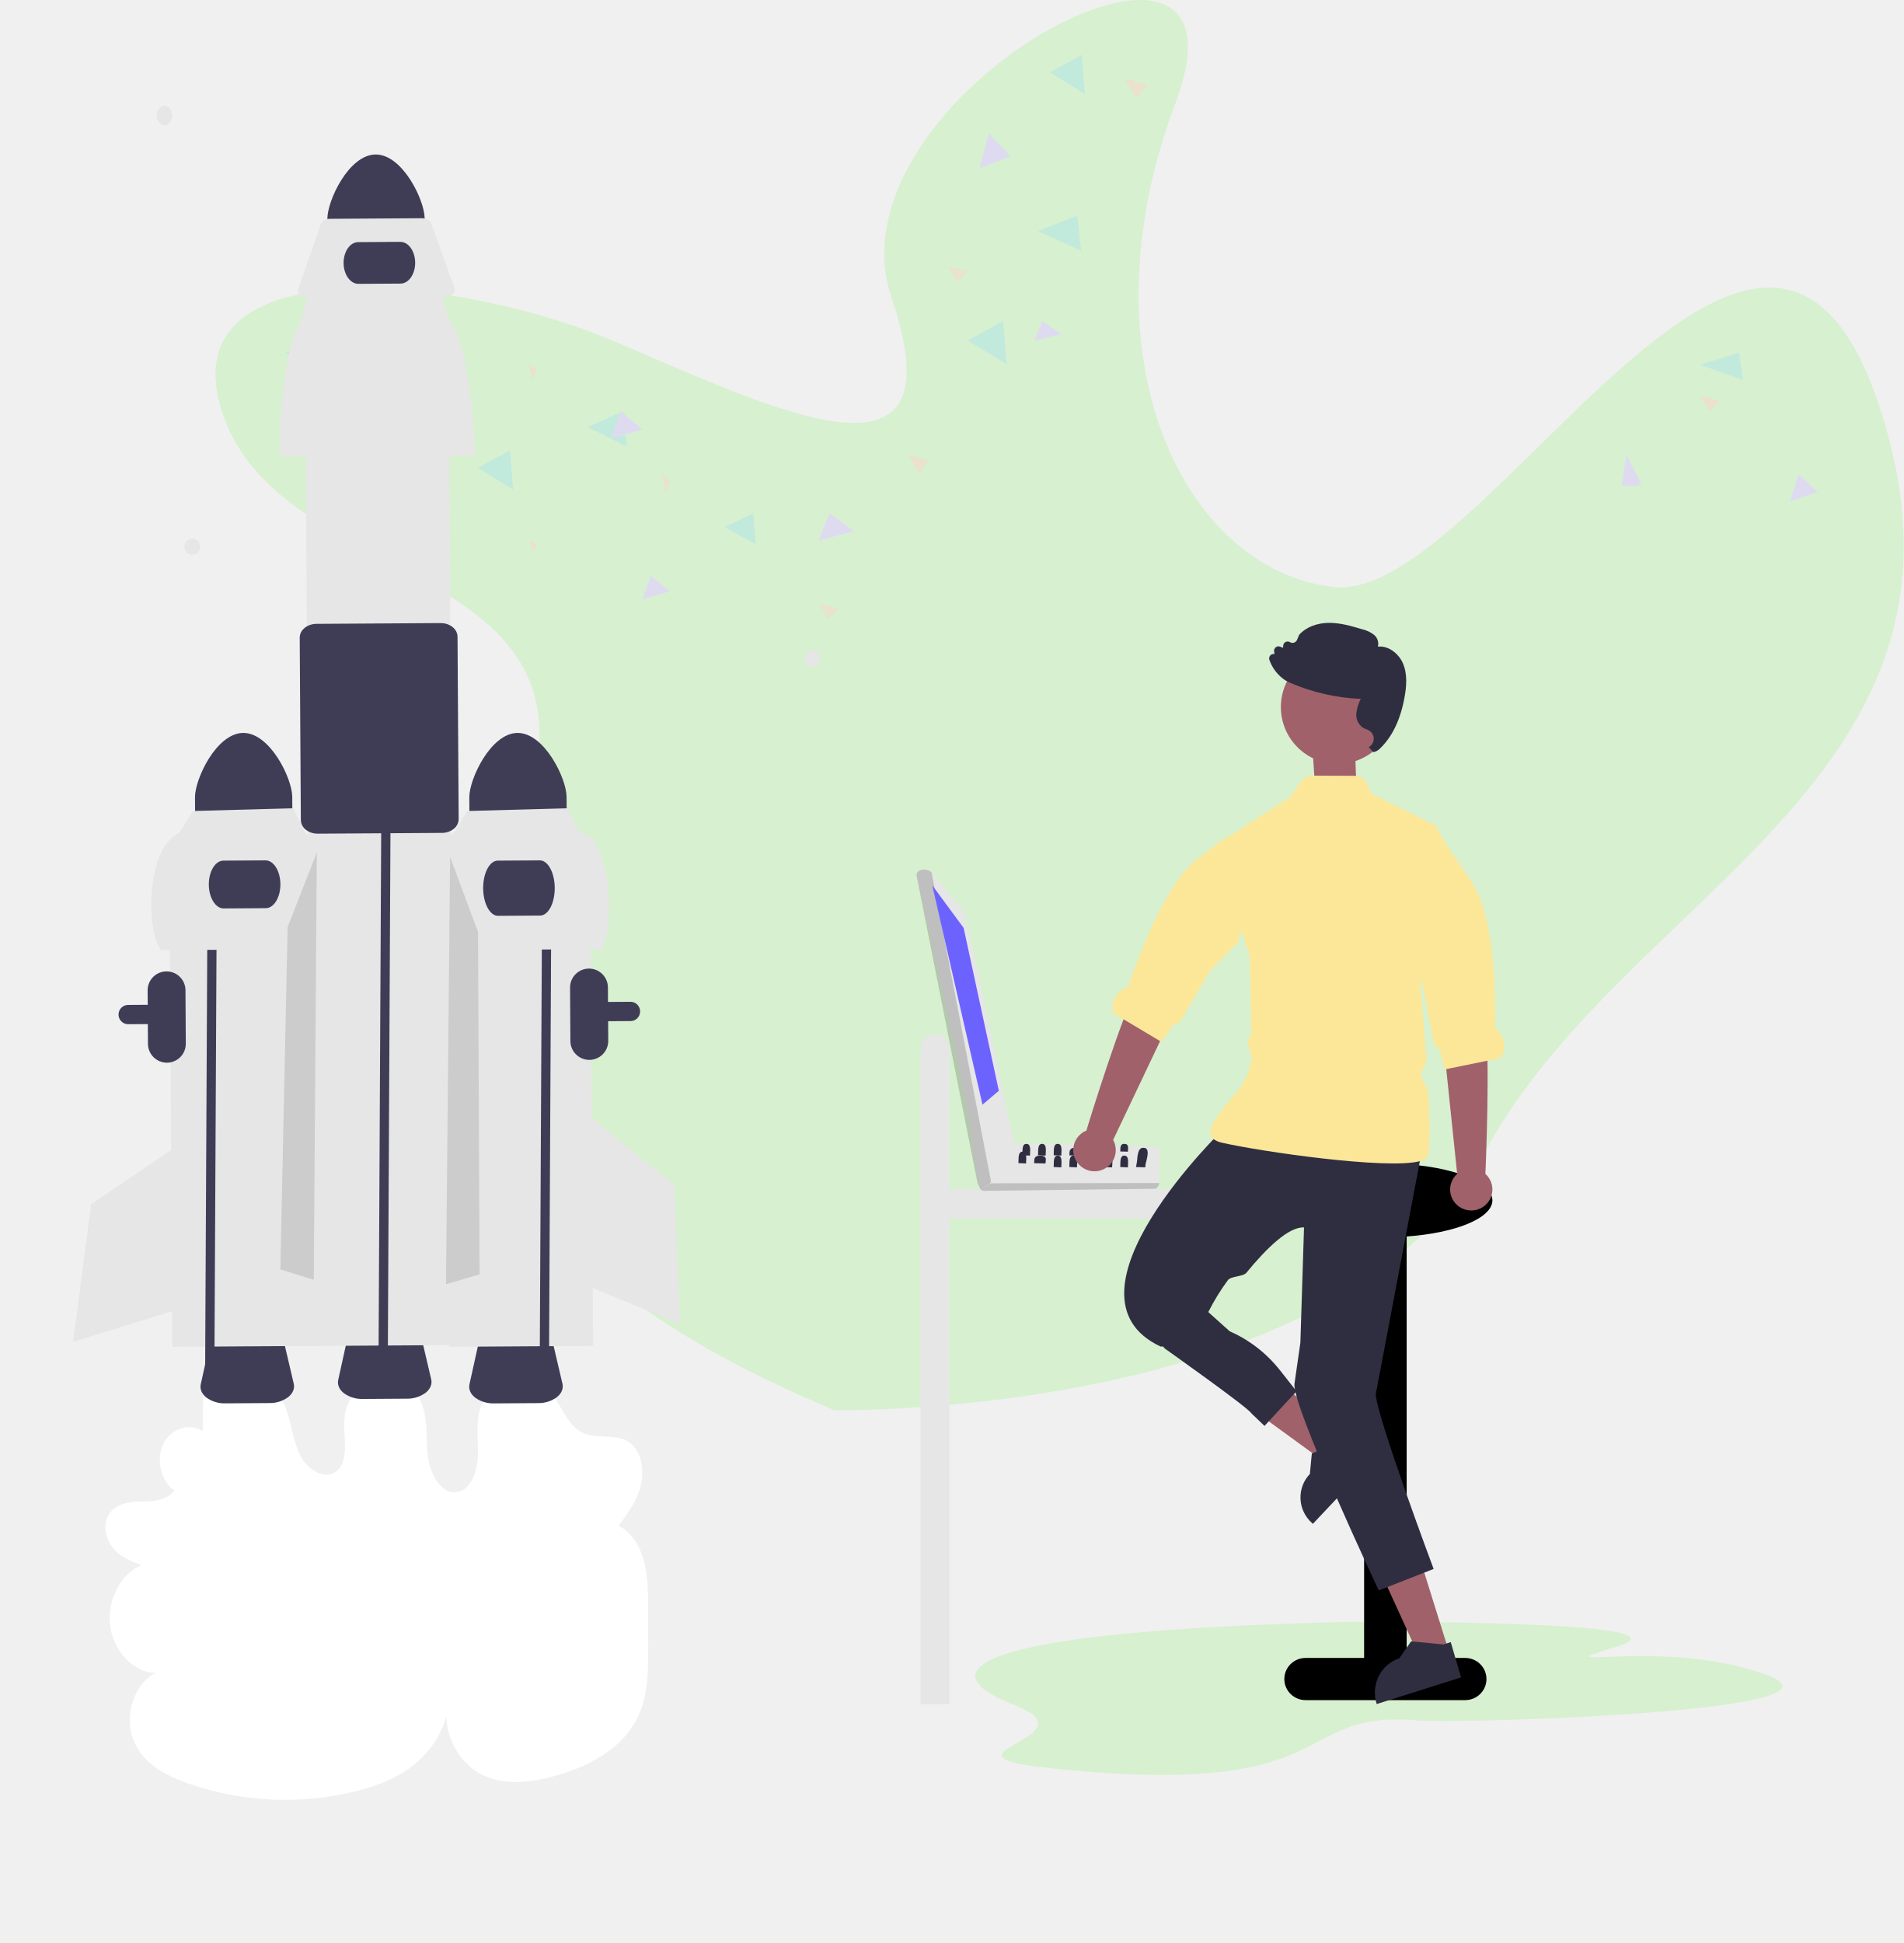
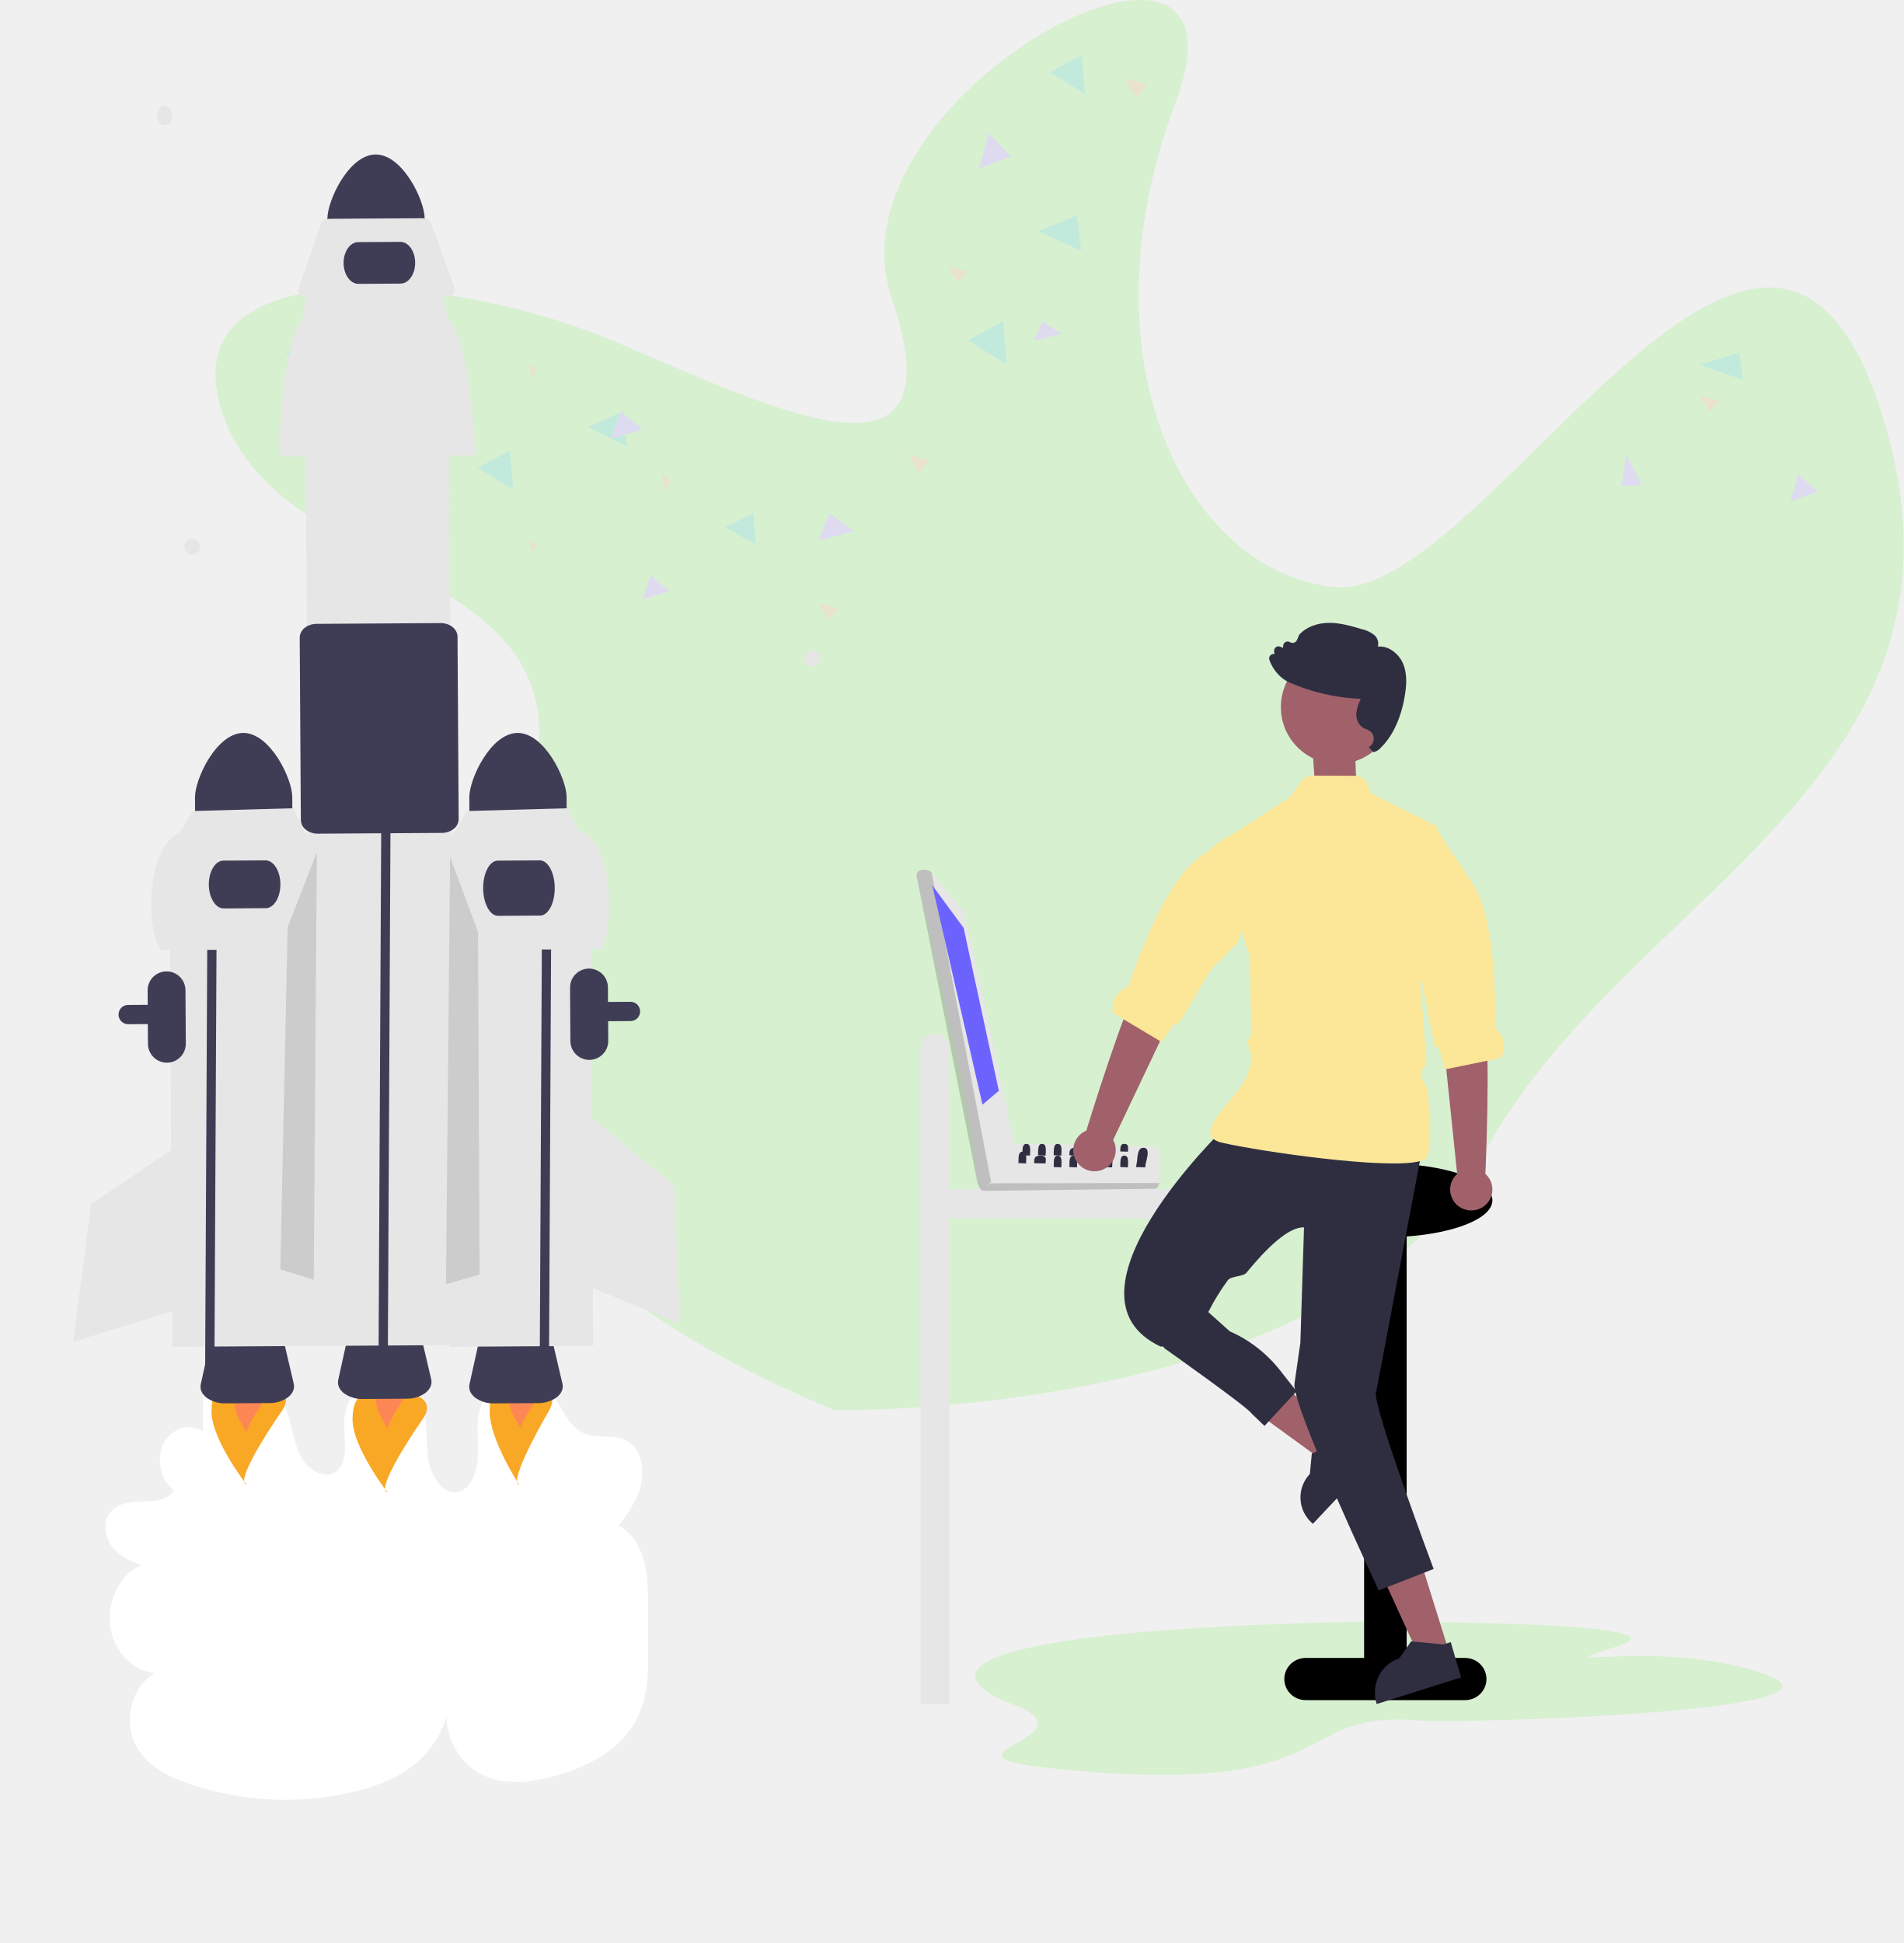
<svg xmlns="http://www.w3.org/2000/svg" width="486" height="496" viewBox="0 0 486 496" fill="none">
  <path d="M344.898 414.011C244.571 416.352 237.4 426.938 258.909 435.229C280.419 443.519 235.399 447.911 268.083 451.372C309.676 455.777 323.966 450.897 333.768 446.016C341.973 441.932 347.033 437.847 362.326 439.207C371.643 440.035 477.316 437.109 450.751 427.461C436.413 422.255 420.078 422.579 411.546 422.904C404.268 423.181 402.669 423.458 412.838 420.301C434.926 413.443 344.898 414.011 344.898 414.011Z" fill="#D7F0D0" />
  <path d="M275.218 208.83L272.672 187.769L272 179.101L279.127 178C279.127 178 278.845 184.198 279.779 187.695C280.7 191.145 279.901 208.368 279.844 208.828C280.367 209.228 280.736 209.755 280.902 210.338C281.068 210.921 281.022 211.533 280.772 212.093C280.522 212.654 280.078 213.136 279.5 213.477C278.922 213.817 278.236 214 277.534 214C276.832 214 276.146 213.818 275.568 213.478C274.989 213.138 274.545 212.656 274.294 212.096C274.043 211.536 273.997 210.923 274.162 210.34C274.327 209.757 274.696 209.231 275.218 208.83V208.83Z" fill="#A0616A" />
  <path d="M213.017 359.991C115.811 319.207 112.21 272.511 134.088 207.224C155.966 141.937 72.523 151.078 56.926 105.864C42.254 63.329 114.868 69.218 157.211 87.292C199.553 105.366 245.125 127.672 227.607 76.006C210.089 24.339 323.295 -35.511 300.096 26.269C275.338 92.202 303.086 146.207 340.87 149.865C355.442 151.275 374.956 131.473 395.143 111.67C427.304 80.122 461.172 48.574 479.476 102.801C511.902 198.867 414.762 227.265 378.706 294.758C342.65 362.251 213.017 359.991 213.017 359.991Z" fill="#D7F0D0" />
  <path d="M82 95L73 90.015L81.179 86L82 95" fill="#C2EADC" />
  <path d="M193 139L185 134.569L192.27 131L193 139" fill="#C2EADC" />
  <path d="M131 125L122 119.461L130.179 115L131 125" fill="#C2EADC" />
  <path d="M160 114L150 109.015L159.088 105L159.56 109.655L158.92 111.33L159.708 111.114L160 114" fill="#C2EADC" />
  <path d="M277 24L268 18.461L276.179 14L277 24Z" fill="#C2EADC" />
  <path d="M257 93L247 86.908L256.087 82L257 93Z" fill="#C2EADC" />
  <path d="M276 64L265 59.015L274.996 55L276 64Z" fill="#C2EADC" />
  <path d="M445 97L434 93.123L443.997 90L445 97" fill="#C2EADC" />
  <path d="M136 245L126 239.462L135.088 235L136 245" fill="#C2EADC" />
  <path d="M250 43L252.454 34L258 39.929L250 43Z" fill="#DEDBF1" />
  <path d="M110 96L112.147 88L117 93.271L110 96" fill="#DEDBF1" />
  <path d="M94 126L97.067 119L104 123.612L94 126" fill="#DEDBF1" />
  <path d="M209 138L211.76 131L218 135.612L209 138" fill="#DEDBF1" />
  <path d="M164 153L166.147 147L171 150.953L164 153Z" fill="#DEDBF1" />
  <path d="M264 87L266.147 82L271 85.294L264 87" fill="#DEDBF1" />
  <path d="M457 128L459.147 121L464 125.612L457 128" fill="#DEDBF1" />
  <path d="M418.168 124H414L415.196 116L419 123.417L418.168 124" fill="#DEDBF1" />
  <path d="M132 222L135.068 215L142 219.612L132 222" fill="#DEDBF1" />
  <path d="M140.422 268C140.406 267.67 140.141 267.388 139.511 267.043C139.004 266.954 138.506 266.911 138.019 266.911C136.947 266.911 135.931 267.119 135 267.495L136.289 263L141 267.789L140.422 268" fill="#DEDBF1" />
  <path d="M156 112L156.614 110.248L158.454 105L164 109.612L156.756 111.774L156 112Z" fill="#DEDBF1" />
  <path d="M290 25L287 20L293 21.626L290 25" fill="#EAE1CE" />
  <path d="M244.5 72L242 68L247 69.301L244.5 72Z" fill="#EAE1CE" />
  <path d="M234.5 121L232 116L237 117.626L234.5 121" fill="#EAE1CE" />
  <path d="M136 97L135 93L137 94.301L136 97Z" fill="#EAE1CE" />
  <path d="M77 101L74 96L80 97.626L77 101Z" fill="#EAE1CE" />
  <path d="M136 141L135 138L137 138.976L136 141Z" fill="#EAE1CE" />
  <path d="M170 126L169 121L171 122.626L170 126Z" fill="#EAE1CE" />
  <path d="M211.5 158L209 154L214 155.301L211.5 158Z" fill="#EAE1CE" />
  <path d="M436.5 105L434 101L439 102.301L436.5 105" fill="#EAE1CE" />
  <path d="M51.88 353.252L51.769 365.356C48.389 363.109 43.577 364.673 41.673 368.636C39.77 372.599 41.12 378.244 44.506 380.478C42.39 383.263 38.759 383.258 35.576 383.319C32.393 383.381 28.63 384.176 27.312 387.572C26.254 390.299 27.379 393.647 29.28 395.655C31.181 397.664 33.694 398.637 36.128 399.558C30.838 401.666 27.273 408.543 28.108 415.028C28.944 421.513 34.085 426.867 39.672 427.072C34.464 429.685 31.728 437.58 33.9 443.726C36.09 449.923 41.921 453.09 47.392 455.044C61.313 460.037 76.399 460.813 90.759 457.275C96.245 455.917 101.722 453.874 106.259 450.018C110.797 446.162 114.311 440.261 114.725 433.702C112.105 440.958 116.58 449.68 122.735 452.866C128.889 456.053 136.007 455.019 142.527 453.111C151.197 450.572 160.395 445.663 163.793 435.971C165.476 431.174 165.489 425.826 165.477 420.635L165.454 410.571C165.445 406.508 165.426 402.372 164.39 398.493C163.354 394.613 161.126 390.958 157.889 389.503C160.168 386.469 162.507 383.311 163.526 379.446C164.545 375.581 163.872 370.79 161.035 368.479C157.424 365.537 152.221 367.732 148.263 365.492C144.453 363.336 142.995 357.857 139.864 354.519C138.591 353.108 136.935 352.099 135.098 351.616C133.261 351.132 131.323 351.194 129.521 351.796C125.989 353.063 123.131 356.625 122.265 360.836C121.507 364.525 122.204 368.403 121.973 372.189C121.741 375.975 120.041 380.202 116.857 380.872C113.014 381.681 109.96 376.795 109.311 372.276C108.663 367.757 109.307 362.939 107.811 358.704C106.045 353.706 101.172 350.496 96.62 351.333C92.067 352.17 88.277 356.971 87.917 362.36C87.622 366.767 89.142 372.055 86.395 375.076C83.493 378.269 78.485 375.408 76.541 371.325C74.597 367.243 74.324 362.307 72.445 358.182C70.538 353.994 66.959 350.905 62.984 350.016C60.95 349.602 58.845 349.707 56.863 350.321C54.881 350.936 53.085 352.039 51.642 353.531" fill="white" />
+   <path d="M90 362.312C90 355.133 94.002 355 98.939 355C103.876 355 111.981 356.42 107.878 362.312C103.55 368.527 96.126 380.373 98.939 381C98.939 381 90 369.492 90 362.312Z" fill="#F9A825" />
+   <path opacity="0.5" d="M96 357.813C96 355.051 97.475 355 99.293 355C101.112 355 104.098 355.546 102.587 357.813C100.992 360.203 98.257 364.759 99.293 365C99.293 365 96 360.574 96 357.813Z" fill="#FF6584" />
+   <path d="M125 360.312C125 353.133 128.37 353 132.528 353C136.685 353 143.51 354.42 140.055 360.312C136.411 366.527 130.159 378.373 132.528 379C132.528 379 125 367.492 125 360.312Z" fill="#F9A825" />
+   <path opacity="0.5" d="M130 357.813C130 355.051 131.474 355 133.293 355C135.112 355 138.098 355.546 136.587 357.813C134.992 360.203 132.257 364.759 133.293 365C133.293 365 130 360.574 130 357.813Z" fill="#FF6584" />
+   <path d="M54 360.312C54 353.133 58.002 353 62.939 353C67.876 353 75.981 354.42 71.878 360.312C67.55 366.527 60.126 378.373 62.939 379C62.939 379 54 367.492 54 360.312Z" fill="#F9A825" />
+   <path opacity="0.5" d="M60 358.813C60 356.051 61.474 356 63.293 356C65.112 356 68.098 356.546 66.587 358.813C64.992 361.203 62.257 365.759 63.293 366C63.293 366 60 361.574 60 358.813Z" fill="#FF6584" />
  <path d="M137.392 358.18L126.112 358.25C124.398 358.302 122.714 357.791 121.318 356.795C120.113 355.858 119.578 354.615 119.85 353.384L122.307 342.283C122.77 340.189 125.381 338.654 128.515 338.635L134.745 338.596C137.879 338.577 140.509 340.079 140.998 342.167L143.593 353.236C143.88 354.464 143.361 355.713 142.168 356.665C140.784 357.678 139.106 358.21 137.392 358.18V358.18Z" fill="#3F3D56" />
  <path d="M132.126 187.1C125.268 187.148 119.785 198.897 119.812 203.528L119.864 211.913L144.695 211.758L144.643 203.374C144.612 198.743 138.984 187.063 132.126 187.1Z" fill="#3F3D56" />
  <path d="M31.704 261.233C31.343 261.068 31.028 260.819 30.785 260.506C30.541 260.194 30.377 259.827 30.305 259.437C30.233 259.048 30.257 258.646 30.373 258.268C30.49 257.889 30.696 257.544 30.975 257.262C31.201 257.031 31.472 256.848 31.77 256.722C32.068 256.596 32.388 256.531 32.711 256.53L160.946 255.732C161.269 255.73 161.59 255.792 161.889 255.914C162.189 256.035 162.461 256.215 162.691 256.442C162.921 256.669 163.104 256.939 163.23 257.237C163.356 257.535 163.421 257.855 163.423 258.178C163.427 258.831 163.171 259.458 162.712 259.923C162.254 260.387 161.63 260.651 160.977 260.656L160.977 260.656L32.742 261.454C32.384 261.457 32.03 261.382 31.704 261.233V261.233Z" fill="#3F3D56" />
  <path d="M150.658 219.815L114.003 220.043L114.773 343.802L151.429 343.574L150.658 219.815Z" fill="#E6E6E6" />
  <path d="M95.893 39.436C89.036 39.484 83.553 51.233 83.579 55.864L83.632 64.249L108.463 64.094L108.411 55.71C108.38 51.079 102.751 39.399 95.893 39.436Z" fill="#3F3D56" />
  <path d="M103.885 357.051L92.605 357.121C90.891 357.173 89.207 356.662 87.811 355.666C86.606 354.729 86.071 353.486 86.344 352.255L88.8 341.154C89.263 339.06 91.874 337.525 95.009 337.506L101.238 337.467C104.372 337.448 107.002 338.95 107.491 341.038L110.086 352.107C110.374 353.335 109.854 354.584 108.661 355.536C107.277 356.549 105.6 357.081 103.885 357.051V357.051Z" fill="#3F3D56" />
  <path d="M68.793 358.169L57.514 358.239C55.799 358.29 54.115 357.779 52.719 356.784C51.514 355.847 50.979 354.604 51.252 353.373L53.709 342.272C54.172 340.178 56.783 338.643 59.917 338.624L66.146 338.585C69.28 338.565 71.91 340.068 72.399 342.156L74.994 353.225C75.282 354.453 74.762 355.702 73.569 356.654C72.185 357.667 70.508 358.199 68.793 358.169V358.169Z" fill="#3F3D56" />
  <path d="M114.557 93.203L77.901 93.431L79.458 343.594L116.114 343.366L114.557 93.203Z" fill="#E6E6E6" />
  <path d="M97.309 213.912L97.329 204.896L99.693 204.888L99.674 213.875L99.017 344.853L96.651 344.867" fill="#3F3D56" />
  <path d="M138.41 225.196L138.429 216.181L140.794 216.172L140.775 225.16L140.117 356.137L137.752 356.152" fill="#3F3D56" />
  <path d="M121.28 116.239L71.614 116.548C70.86 111.298 72.502 86.911 77.087 81.548L78.451 75.059L112.745 74.846L114.402 81.234C119.234 85.527 121.248 110.059 121.28 116.239Z" fill="#E6E6E6" />
  <path d="M113.811 75.637L78.422 75.858C77.115 75.866 76.052 75.157 76.047 74.275C76.046 74.148 76.067 74.022 76.11 73.902L81.965 57.095C82.216 56.375 83.164 55.863 84.257 55.856L107.726 55.71C108.82 55.703 109.774 56.204 110.034 56.92L116.098 73.653C116.408 74.509 115.631 75.376 114.362 75.59C114.18 75.621 113.996 75.636 113.811 75.637V75.637Z" fill="#E6E6E6" />
  <path d="M78.993 212.37C78.676 212.227 78.379 212.046 78.105 211.831C77.713 211.543 77.392 211.17 77.167 210.739C76.942 210.308 76.818 209.831 76.805 209.346L76.516 162.778C76.504 160.85 78.425 159.27 80.798 159.255L112.479 159.058C114.852 159.042 116.792 160.599 116.805 162.527L117.094 209.095C117.088 209.581 116.97 210.059 116.75 210.493C116.53 210.926 116.214 211.304 115.826 211.596C114.965 212.267 113.903 212.627 112.812 212.618L81.131 212.815C80.395 212.824 79.665 212.672 78.993 212.37Z" fill="#3F3D56" />
  <path d="M79.909 219.818L43.254 220.046L44.024 343.804L80.68 343.576L79.909 219.818Z" fill="#E6E6E6" />
  <path d="M102.261 72.394L91.511 72.461C89.437 72.474 87.734 70.094 87.716 67.157C87.698 64.22 89.371 61.819 91.445 61.806L102.195 61.739C104.269 61.727 105.972 64.106 105.99 67.043C106.008 69.981 104.335 72.381 102.261 72.394Z" fill="#3F3D56" />
  <path d="M62.092 187.098C55.234 187.146 49.751 198.895 49.778 203.526L49.83 211.91L74.661 211.756L74.609 203.371C74.578 198.74 68.949 187.06 62.092 187.098Z" fill="#3F3D56" />
  <path d="M207.591 170.136C204.985 170.554 204.389 166.452 207.006 166.111C209.611 165.694 210.207 169.795 207.591 170.136Z" fill="#E6E6E6" />
  <path d="M49.364 141.574C46.759 141.992 46.163 137.89 48.779 137.549C51.384 137.132 51.98 141.233 49.364 141.574Z" fill="#E6E6E6" />
  <path d="M43.087 31.573C40.922 33.348 38.707 29.123 40.913 27.427C43.078 25.652 45.293 29.877 43.087 31.573Z" fill="#E6E6E6" />
  <path d="M150.481 270.561C149.2 270.567 147.968 270.066 147.056 269.165C146.145 268.265 145.628 267.04 145.618 265.759L145.533 252.114C145.527 250.833 146.029 249.602 146.93 248.692C147.83 247.781 149.055 247.265 150.336 247.257C151.616 247.249 152.848 247.75 153.76 248.649C154.671 249.549 155.189 250.773 155.198 252.054L155.283 265.698C155.29 266.98 154.788 268.211 153.887 269.123C152.987 270.034 151.762 270.552 150.481 270.561V270.561Z" fill="#3F3D56" />
  <path d="M42.633 271.277C41.352 271.283 40.12 270.781 39.209 269.881C38.297 268.981 37.78 267.756 37.771 266.474L37.686 252.83C37.679 251.549 38.181 250.318 39.082 249.408C39.982 248.497 41.208 247.981 42.488 247.973C43.769 247.965 45 248.466 45.912 249.365C46.824 250.264 47.341 251.489 47.351 252.769L47.436 266.414C47.442 267.695 46.94 268.927 46.04 269.839C45.139 270.75 43.914 271.267 42.633 271.277Z" fill="#3F3D56" />
  <path d="M153.665 242.289L111.158 242.554C110.513 238.061 111.918 217.189 115.842 212.599L119.284 207.031L144.913 206.329L147.778 212.33C155.324 213.108 157.529 233.695 153.665 242.289Z" fill="#E6E6E6" />
  <path d="M137.903 233.72L127.154 233.787C125.079 233.8 123.372 230.65 123.348 226.766C123.323 222.883 124.992 219.712 127.066 219.699L137.816 219.633C139.89 219.62 141.597 222.769 141.622 226.653C141.646 230.536 139.977 233.707 137.903 233.72Z" fill="#3F3D56" />
  <path d="M53.018 220.548L53.038 211.532L55.402 211.524L55.383 220.511L54.726 351.489L52.36 351.504" fill="#3F3D56" />
  <path d="M83.631 242.287L41.123 242.552C37.172 237.517 37.254 216.428 45.808 212.597L49.249 207.029L74.879 206.327L77.744 212.328C81.88 216.002 83.604 236.998 83.631 242.287Z" fill="#E6E6E6" />
  <path d="M67.858 231.835L57.109 231.902C55.035 231.915 53.33 229.187 53.309 225.823C53.288 222.459 54.959 219.71 57.033 219.697L67.782 219.63C69.857 219.618 71.562 222.345 71.583 225.709C71.603 229.074 69.933 231.822 67.858 231.835Z" fill="#3F3D56" />
  <path d="M151.065 285.414L172.118 302.508L173.615 337.967L148.413 327.621L151.065 285.414Z" fill="#E6E6E6" />
  <path d="M114.907 218.756L122.039 237.911L122.432 325.329L113.861 327.829L114.907 218.756Z" fill="#CCCCCC" />
  <path d="M80.886 217.615L73.433 236.648L71.57 324.047L80.099 326.691L80.886 217.615Z" fill="#CCCCCC" />
  <path d="M45.752 292.206L23.273 307.375L18.65 342.562L44.668 334.483L45.752 292.206Z" fill="#E6E6E6" />
  <path d="M238.697 264C239.677 264 240.617 264.391 241.311 265.086C242.004 265.781 242.393 266.724 242.393 267.707V303.568H313.303C314.284 303.568 315.224 303.959 315.917 304.654C316.61 305.349 317 306.292 317 307.275C317 308.259 316.61 309.202 315.917 309.897C315.224 310.592 314.284 310.983 313.303 310.983H242.393V435H235V267.707C235 266.724 235.389 265.781 236.083 265.086C236.776 264.391 237.716 264 238.697 264V264Z" fill="#E6E6E6" />
  <path d="M340.007 243.666L336.045 205.639L335 189.988L346.087 188C346.087 188 345.648 199.191 347.1 205.504C348.533 211.735 347.29 242.831 347.202 243.662C348.016 244.384 348.59 245.335 348.848 246.387C349.105 247.44 349.035 248.546 348.645 249.558C348.256 250.57 347.566 251.441 346.667 252.055C345.767 252.67 344.701 252.999 343.609 253C342.516 253.001 341.45 252.672 340.55 252.058C339.65 251.444 338.959 250.574 338.568 249.562C338.178 248.551 338.106 247.445 338.363 246.392C338.62 245.339 339.193 244.388 340.007 243.666V243.666Z" fill="#A0616A" />
  <path d="M374.052 423.233H359.114V315.645C371.609 314.757 381 310.965 381 306.421C381 301.218 368.688 297 353.5 297C338.312 297 326 301.218 326 306.421C326 311.009 335.574 314.829 348.249 315.669V423.233H333.311C331.87 423.233 330.489 423.8 329.47 424.81C328.451 425.819 327.879 427.189 327.879 428.616C327.879 430.044 328.451 431.414 329.47 432.423C330.489 433.433 331.87 434 333.311 434H374.052C375.493 434 376.874 433.433 377.893 432.423C378.912 431.414 379.484 430.044 379.484 428.616C379.484 427.189 378.912 425.819 377.893 424.81C376.874 423.8 375.493 423.233 374.052 423.233Z" fill="black" />
  <path d="M344 368.713L339.246 374L317 357.803L324.016 350L344 368.713Z" fill="#A0616A" />
  <path d="M332.01 382.645C332.058 383.811 332.343 384.955 332.849 386.012C333.354 387.069 334.07 388.018 334.955 388.804L335.171 389L341.61 382.166L351 372.198L344.068 366L342.817 367.332L342.686 367.469L336.448 370.342L335.126 370.954L334.9 371.057L334.402 376.261V376.266C333.589 377.122 332.959 378.126 332.548 379.222C332.137 380.317 331.954 381.481 332.01 382.645V382.645Z" fill="#2F2E41" />
  <path d="M370 421.883L362.824 424L351 398.125L361.592 395L370 421.883Z" fill="#A0616A" />
  <path d="M351.377 434.713L351.46 435L373 428.194L370.371 419.191L368.67 419.729L368.491 419.784L360.483 419.02L360.246 419L357.216 423.348C354.993 424.05 353.129 425.642 352.034 427.773C350.939 429.905 350.703 432.401 351.377 434.713H351.377Z" fill="#2F2E41" />
  <path d="M312.557 288C312.557 288 268.29 330.561 296.275 343.735H304.924C306.804 337.65 309.694 331.92 313.474 326.785C314.291 325.72 317.353 325.936 318.203 324.898C323.394 318.561 329.022 313.118 332.909 313.334L331.979 342.742L330.474 353.231C329.684 358.654 351.984 406 351.984 406L366 400.514C366 400.514 351.397 361.518 351.226 355.896L362.928 294.08L312.557 288Z" fill="#2F2E41" />
  <path d="M309.361 290.269C309.585 290.589 309.877 290.856 310.216 291.048C310.775 291.366 311.38 291.592 312.01 291.717C321.883 293.97 354.136 298.641 362.508 296.413C363.537 296.143 364.207 295.764 364.426 295.264C365.127 293.686 365.037 287.017 364.625 278.965C364.55 277.457 362.896 275.823 362.796 274.245C362.727 273.061 364.212 271.947 364.133 270.743C363.586 262.601 362.881 254.304 362.409 249.06C362.111 245.688 361.907 243.58 361.907 243.58L367 211.297L366.762 210.902L366.493 210.767L350.071 202.596L349.177 200.298C348.918 199.636 348.467 199.068 347.883 198.666C347.3 198.265 346.61 198.048 345.902 198.045L335.085 198C334.524 197.997 333.97 198.129 333.47 198.384C332.969 198.639 332.537 199.011 332.208 199.469L329.277 203.55L309.898 216.037L309.972 216.267L319.066 244.085L319.11 246.252V246.257L319.448 263.69L318.509 266.053L319.567 269.929C319.567 269.929 319.08 274.459 316.472 277.826C314.107 280.883 311.095 284.07 309.734 286.657V286.662C308.979 288.091 308.725 289.33 309.361 290.269Z" fill="#FCE698" />
  <path d="M295 341.245L297.325 344.217C297.325 344.217 318.709 359.351 319.443 360.765L322.823 364L331 355.158L326.748 349.766C323.345 345.451 318.948 342.046 313.942 339.849V339.849L307.425 334L295 341.245Z" fill="#2F2E41" />
  <path d="M372.007 299.666L368.045 261.639L367 245.988L378.087 244C378.087 244 377.648 255.191 379.1 261.504C380.533 267.735 379.29 298.831 379.202 299.662C380.016 300.384 380.59 301.335 380.848 302.387C381.105 303.44 381.035 304.546 380.645 305.558C380.256 306.57 379.566 307.441 378.667 308.055C377.767 308.67 376.701 308.999 375.609 309C374.516 309.001 373.45 308.672 372.55 308.058C371.65 307.444 370.959 306.574 370.568 305.562C370.178 304.551 370.106 303.445 370.363 302.392C370.62 301.339 371.193 300.388 372.007 299.666V299.666Z" fill="#A0616A" />
  <path d="M359 242.6L362.107 249.161L363.191 251.446L366.112 266.539L367.569 268.067L368.825 273L369.415 272.881L380.057 270.705L383.159 270.073C383.858 268.923 384.134 267.571 383.939 266.244C383.744 264.917 383.091 263.697 382.09 262.79C381.878 262.601 381.702 262.417 381.707 262.243C381.883 251.744 381.233 232.574 375.357 224.684C373.491 222.18 372.371 219.686 370.742 217.944C370.737 217.939 370.737 217.934 370.732 217.934L366.767 211.528L366.525 211.134L366.253 211L359 242.6Z" fill="#FCE698" />
  <path d="M341.5 195C349.508 195 356 188.508 356 180.5C356 172.492 349.508 166 341.5 166C333.492 166 327 172.492 327 180.5C327 188.508 333.492 195 341.5 195Z" fill="#A0616A" />
  <path d="M358.618 177.714C359.038 175.285 359.366 172.137 358.162 169.338C357.144 166.982 354.598 164.774 351.768 165.072C351.902 164.54 351.887 163.981 351.725 163.457C351.563 162.934 351.259 162.466 350.849 162.105C349.927 161.377 348.853 160.868 347.708 160.619C345.048 159.831 342.293 159.015 339.448 159C336.255 158.983 333.426 160.084 331.691 162.026L331.649 162.088L331.128 163.339C331.059 163.506 330.954 163.657 330.821 163.78C330.688 163.903 330.531 163.996 330.359 164.052C330.187 164.109 330.004 164.127 329.824 164.105C329.645 164.083 329.472 164.021 329.318 163.923C329.15 163.819 328.958 163.761 328.76 163.754C328.563 163.748 328.367 163.794 328.193 163.887C328.018 163.98 327.871 164.117 327.765 164.285C327.659 164.453 327.599 164.646 327.59 164.844L327.562 165.378L326.817 165.079C326.63 165.003 326.427 164.978 326.227 165.008C326.028 165.038 325.84 165.121 325.683 165.248C325.526 165.375 325.406 165.542 325.335 165.732C325.263 165.921 325.244 166.127 325.277 166.327L325.377 166.961C325.216 166.932 325.052 166.936 324.893 166.972C324.734 167.008 324.584 167.076 324.452 167.171C324.263 167.311 324.123 167.508 324.052 167.734C323.981 167.959 323.983 168.201 324.058 168.426C324.635 170.086 325.623 171.571 326.927 172.741C327.512 173.274 328.168 173.723 328.875 174.075C329.022 174.15 329.175 174.22 329.334 174.287C335.055 176.757 341.176 178.153 347.395 178.406C346.807 179.536 346.427 180.763 346.273 182.029C346.189 182.747 346.301 183.476 346.597 184.134C346.894 184.793 347.365 185.357 347.957 185.766C348.215 185.914 348.485 186.039 348.764 186.138C349.031 186.237 349.29 186.358 349.537 186.499C349.901 186.72 350.199 187.034 350.403 187.408C350.608 187.783 350.71 188.206 350.7 188.633C350.69 189.06 350.568 189.477 350.346 189.842C350.124 190.206 349.811 190.505 349.438 190.709C349.438 190.709 350.506 192.022 350.677 192C351.358 191.844 351.973 191.478 352.436 190.952C355.545 187.913 357.625 183.462 358.618 177.714Z" fill="#2F2E41" />
  <path d="M294.792 292.733C289.859 292.633 263.359 291.861 259.014 292.051C258.768 291.176 250.53 301.901 250.33 301.968C250.196 302.111 250.099 302.285 250.046 302.474C249.993 302.664 249.986 302.864 250.025 303.057C250.065 303.25 250.15 303.431 250.273 303.583C250.396 303.736 250.553 303.856 250.732 303.933C251.216 304.232 293.937 303.429 294.455 303.534C294.678 303.53 294.897 303.462 295.084 303.338C295.272 303.214 295.421 303.038 295.515 302.832L295.801 302.182C295.83 301.071 296.188 295.39 295.867 294.419C295.946 294.237 295.979 294.037 295.963 293.839C295.947 293.64 295.883 293.449 295.777 293.282C295.67 293.114 295.524 292.977 295.353 292.881C295.181 292.785 294.988 292.735 294.792 292.733V292.733Z" fill="#E6E6E6" />
  <path opacity="0.17" d="M296 302C295.748 302.663 295.426 303.496 294.648 303.466L251.185 304C250.98 303.997 250.778 303.937 250.6 303.825C250.422 303.712 250.273 303.551 250.168 303.358C250.063 303.164 250.005 302.944 250 302.719C249.995 302.494 250.043 302.271 250.139 302.072L296 302Z" fill="black" />
  <path d="M258.966 291.691C258.496 290.877 246.823 233.024 245.849 232.54L237.879 222.775L237.166 222.238C236.176 221.693 233.8 222.061 234.014 223.577C235.886 232.568 247.929 283.778 248.193 291.762L249.643 301.933C249.669 302.106 249.73 302.272 249.824 302.419C249.918 302.567 250.041 302.693 250.187 302.79C250.332 302.887 250.497 302.953 250.669 302.982C250.841 303.012 251.017 303.005 251.187 302.962C251.602 302.917 251.999 302.764 252.338 302.519C252.677 302.274 252.946 301.944 253.119 301.563C253.227 301.204 259.512 291.9 258.966 291.691Z" fill="#E6E6E6" />
  <path opacity="0.17" d="M237.845 222.759L253 301.569C252.493 302.862 250.122 303.767 249.569 302.072C249.56 302.069 234.022 223.609 234.006 223.562C233.841 221.674 236.937 221.614 237.845 222.759Z" fill="black" />
  <path d="M238 226L246.01 236.872L255 278.45L250.821 282L238 226Z" fill="#6C63FF" />
  <path d="M290 297.916L292.361 298C292.398 297.397 292.512 296.799 292.702 296.219C293.057 294.747 293.375 292.998 291.902 293.004C290.903 292.921 290.563 294.024 290.385 295.225C290.339 296.129 290.21 297.029 290 297.916Z" fill="#2F2E41" />
  <path d="M278 295.914L279.31 295.971L279.944 296C279.932 295.186 280.255 293.509 279.469 293.095C279.344 293.032 279.209 293.001 279.073 293.003C278.335 292.953 278.116 293.609 278.049 294.366C278.006 294.822 278.024 295.308 278.012 295.686C278.012 295.765 278.006 295.843 278 295.914Z" fill="#2F2E41" />
  <path d="M273 294.938L274.974 294.981L275.915 295C275.897 294.378 276.527 293.021 274.608 293.002C272.835 292.949 273.064 294.122 273.018 294.786C273.018 294.839 273.009 294.891 273 294.938Z" fill="#2F2E41" />
  <path d="M269 294.914L270.31 294.971L270.943 295C270.931 294.072 271.352 292.032 270.072 292.003C268.89 291.917 269.043 293.68 269.012 294.686C269.012 294.765 269.006 294.843 269 294.914Z" fill="#2F2E41" />
  <path d="M265 294.907L266.316 294.972L266.943 295C266.931 294.067 267.352 292.038 266.072 292.003C264.89 291.924 265.043 293.683 265.012 294.68C265.012 294.758 265.006 294.836 265 294.907Z" fill="#2F2E41" />
  <path d="M261 294.914L262.311 294.971L262.945 295C262.932 294.144 263.286 292.354 262.347 292.047H262.341C262.254 292.017 262.164 292.002 262.073 292.004C261.962 291.993 261.851 292.005 261.744 292.04H261.738C260.921 292.29 261.037 293.787 261.012 294.686C261.012 294.765 261.006 294.843 261 294.914Z" fill="#2F2E41" />
  <path d="M286 293.938L287.95 294C287.95 293.943 287.95 293.881 287.956 293.81C288.005 293.449 288.013 293.085 287.981 292.723C287.914 292.325 287.693 292.011 287.076 292.002C286.446 291.973 286.196 292.287 286.098 292.69C286.075 292.759 286.059 292.828 286.049 292.899V292.904C286 293.274 286.031 293.673 286 293.938Z" fill="#2F2E41" />
  <path d="M281 293.907L283.934 294C283.996 293.388 284.014 292.773 283.989 292.159C283.906 291.531 283.584 291.018 282.619 291.003C281.644 290.953 281.267 291.467 281.12 292.102C280.982 292.716 281.055 293.451 281 293.907Z" fill="#2F2E41" />
  <path d="M277 293.907L277.579 293.936L278.943 294C278.937 293.658 278.992 293.16 278.998 292.669C279.003 292.521 278.999 292.374 278.986 292.227C278.937 291.565 278.736 291.017 278.072 291.002C277.396 290.96 277.158 291.508 277.073 292.177C276.988 292.775 277.037 293.466 277 293.907Z" fill="#2F2E41" />
  <path d="M286 297.914L287.941 298C287.935 297.072 288.348 295.032 287.071 295.003C285.793 294.91 286.073 296.98 286 297.914Z" fill="#2F2E41" />
  <path d="M281 297.907L283.911 298C283.902 297.067 284.523 295.031 282.606 295.003C280.69 294.917 281.11 296.982 281 297.907Z" fill="#2F2E41" />
  <path d="M277 297.914L278.941 298C278.935 297.337 279.148 296.111 278.801 295.455C278.725 295.309 278.617 295.191 278.489 295.112C278.36 295.033 278.216 294.996 278.071 295.006C277.872 294.981 277.671 295.039 277.505 295.17C276.884 295.647 277.061 297.159 277 297.914Z" fill="#2F2E41" />
  <path d="M273 297.908L274.942 298C274.936 297.339 275.143 296.122 274.808 295.461C274.733 295.314 274.624 295.194 274.494 295.114C274.364 295.033 274.218 294.996 274.072 295.006C273.872 294.98 273.672 295.038 273.505 295.169C272.884 295.66 273.061 297.161 273 297.908Z" fill="#2F2E41" />
  <path d="M269 297.914L270.941 298C270.935 297.337 271.148 296.111 270.801 295.455C270.725 295.309 270.617 295.191 270.489 295.112C270.36 295.033 270.216 294.996 270.071 295.006C269.872 294.981 269.671 295.039 269.505 295.17C268.884 295.647 269.061 297.159 269 297.914Z" fill="#2F2E41" />
  <path d="M264 296.938L266.913 297C266.904 296.559 267.215 295.748 266.712 295.307C266.6 295.209 266.437 295.129 266.242 295.075C266.047 295.021 265.827 294.997 265.607 295.004C265.308 294.987 265.007 295.026 264.758 295.113C263.826 295.44 264.091 296.441 264 296.938Z" fill="#2F2E41" />
  <path d="M260 296.914L261.943 297C261.937 296.337 262.144 295.118 261.803 294.455C261.728 294.309 261.62 294.19 261.491 294.111C261.362 294.032 261.217 293.995 261.072 294.006C260.873 293.981 260.672 294.039 260.506 294.17C259.884 294.654 260.061 296.159 260 296.914Z" fill="#2F2E41" />
  <path d="M284.176 291.006L300.738 256.129L307 241.58L297.158 236C297.158 236 293.806 246.798 290.303 252.324C286.846 257.778 277.552 287.789 277.356 288.609C276.341 289.026 275.477 289.74 274.878 290.656C274.279 291.572 273.973 292.648 274.002 293.741C274.03 294.833 274.391 295.892 275.037 296.776C275.682 297.66 276.583 298.329 277.618 298.692C278.653 299.056 279.775 299.098 280.835 298.813C281.895 298.528 282.843 297.93 283.554 297.097C284.265 296.264 284.705 295.235 284.816 294.147C284.927 293.06 284.704 291.964 284.176 291.006H284.176Z" fill="#A0616A" />
  <path d="M284.118 258.581L296.56 266L299.381 261.785L301.261 260.827L309.038 247.627L315.915 240.703L325 212L313.179 213.753L313.164 213.758C311.058 214.862 309.174 216.835 306.591 218.575C298.454 224.056 291.438 241.816 288.095 251.718C288.04 251.881 287.815 251.994 287.554 252.105C286.314 252.628 285.295 253.559 284.669 254.739C284.044 255.919 283.849 257.276 284.118 258.581L284.118 258.581Z" fill="#FCE698" />
</svg>
